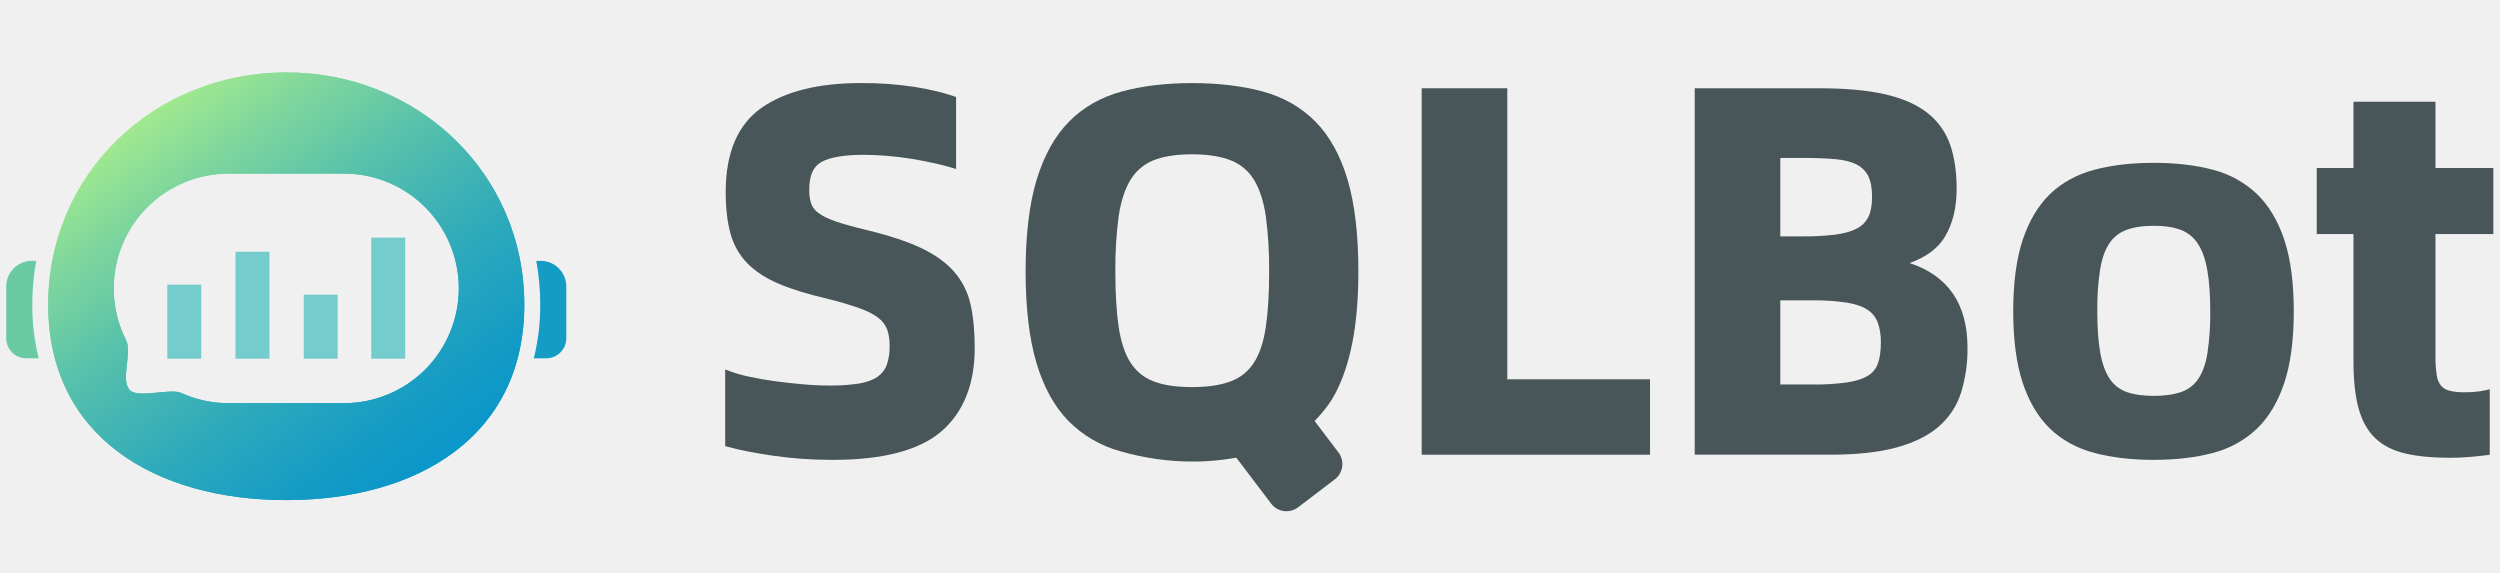
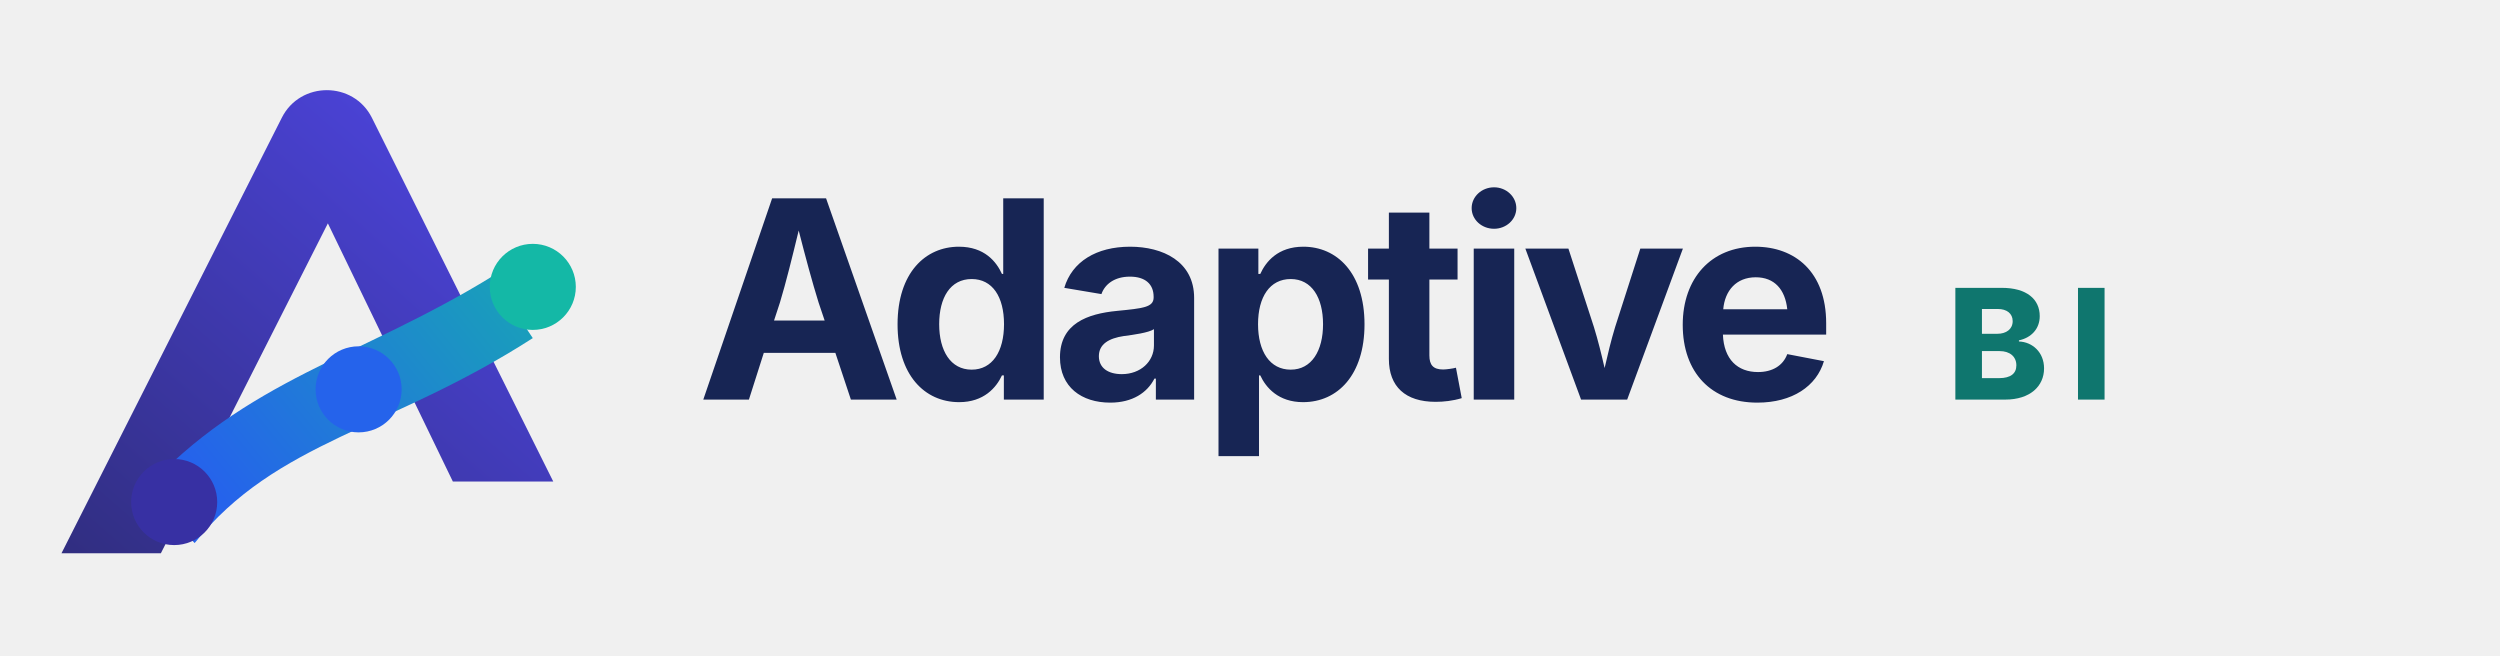
- <svg xmlns="http://www.w3.org/2000/svg" width="131" height="30" viewBox="0 0 131 30" fill="none">
-   <g clip-path="url(#clip0_477_6686)">
-     <path d="M28.333 13.669H28.102C28.24 14.427 28.309 15.196 28.308 15.967C28.313 16.913 28.201 17.856 27.973 18.775H28.624C28.902 18.775 29.169 18.664 29.366 18.467C29.563 18.27 29.674 18.003 29.674 17.725V15.01C29.674 14.834 29.639 14.659 29.572 14.497C29.504 14.334 29.405 14.186 29.281 14.062C29.156 13.937 29.009 13.838 28.846 13.771C28.683 13.704 28.509 13.669 28.333 13.669Z" fill="#149CC5" />
-     <path d="M1.692 15.967C1.691 15.196 1.76 14.427 1.898 13.669H1.667C1.312 13.669 0.971 13.81 0.719 14.062C0.468 14.313 0.326 14.654 0.326 15.01V17.725C0.326 18.003 0.437 18.27 0.634 18.467C0.831 18.664 1.098 18.775 1.376 18.775H2.027C1.799 17.856 1.687 16.913 1.692 15.967Z" fill="#69CAA4" />
-     <path d="M15 3.795C8.111 3.795 2.526 9.077 2.526 15.966C2.526 22.856 8.111 26.205 15 26.205C21.889 26.205 27.474 22.856 27.474 15.967C27.474 9.078 21.889 3.795 15 3.795ZM18.026 21.125H11.973C11.117 21.127 10.27 20.944 9.49 20.59C8.926 20.334 7.282 20.872 6.827 20.463C6.276 19.968 6.944 18.494 6.606 17.827C6.179 16.985 5.958 16.055 5.959 15.111C5.959 13.516 6.593 11.986 7.721 10.858C8.848 9.73 10.378 9.097 11.973 9.097H18.026C19.621 9.097 21.151 9.73 22.279 10.858C23.407 11.986 24.041 13.516 24.041 15.111C24.041 15.901 23.885 16.683 23.583 17.413C23.281 18.142 22.838 18.805 22.279 19.364C21.721 19.922 21.058 20.365 20.328 20.668C19.599 20.97 18.816 21.126 18.027 21.126L18.026 21.125Z" fill="url(#paint0_linear_477_6686)" />
-     <path d="M15 3.795C8.111 3.795 2.526 9.077 2.526 15.966C2.526 22.856 8.111 26.205 15 26.205C21.889 26.205 27.474 22.856 27.474 15.967C27.474 9.078 21.889 3.795 15 3.795ZM18.026 21.125H11.973C11.117 21.127 10.27 20.944 9.49 20.59C8.926 20.334 7.282 20.872 6.827 20.463C6.276 19.968 6.944 18.494 6.606 17.827C6.179 16.985 5.958 16.055 5.959 15.111C5.959 13.516 6.593 11.986 7.721 10.858C8.848 9.73 10.378 9.097 11.973 9.097H18.026C19.621 9.097 21.151 9.73 22.279 10.858C23.407 11.986 24.041 13.516 24.041 15.111C24.041 15.901 23.885 16.683 23.583 17.413C23.281 18.142 22.838 18.805 22.279 19.364C21.721 19.922 21.058 20.365 20.328 20.668C19.599 20.97 18.816 21.126 18.027 21.126L18.026 21.125Z" fill="url(#paint1_linear_477_6686)" />
-     <path d="M10.546 14.915H8.767V18.795H10.546V14.915Z" fill="#75CCCC" />
-     <path d="M14.12 13.193H12.341V18.795H14.12V13.193Z" fill="#75CCCC" />
-     <path d="M17.694 15.438H15.915V18.795H17.694V15.438Z" fill="#75CCCC" />
-     <path d="M21.233 12.452H19.454V18.795H21.233V12.452Z" fill="#75CCCC" />
-     <path d="M49.986 14.226C49.565 13.748 48.979 13.331 48.246 12.986C47.523 12.648 46.586 12.338 45.46 12.065C44.78 11.904 44.225 11.75 43.811 11.608C43.406 11.471 43.096 11.32 42.887 11.161C42.712 11.039 42.578 10.866 42.503 10.666C42.432 10.43 42.399 10.184 42.404 9.937C42.404 9.206 42.609 8.735 43.029 8.496C43.477 8.242 44.226 8.113 45.255 8.113C45.644 8.113 46.063 8.131 46.5 8.167C46.936 8.203 47.373 8.257 47.799 8.328C48.229 8.4 48.627 8.477 48.981 8.557C49.333 8.636 49.629 8.712 49.862 8.784L50.099 8.856V5.086L49.977 5.042C49.462 4.858 48.782 4.696 47.954 4.559C47.007 4.414 46.05 4.345 45.093 4.353C42.879 4.353 41.134 4.789 39.907 5.648C38.66 6.522 38.027 8.002 38.027 10.046C38.027 10.909 38.111 11.647 38.278 12.24C38.436 12.826 38.741 13.362 39.163 13.797C39.576 14.22 40.129 14.581 40.808 14.869C41.474 15.153 42.327 15.416 43.341 15.652C43.926 15.792 44.503 15.962 45.07 16.162C45.491 16.317 45.82 16.489 46.047 16.674C46.247 16.829 46.401 17.036 46.491 17.272C46.581 17.55 46.623 17.841 46.616 18.133C46.625 18.471 46.574 18.807 46.465 19.127C46.372 19.38 46.201 19.596 45.978 19.746C45.739 19.911 45.417 20.028 45.022 20.096C44.516 20.173 44.005 20.208 43.494 20.202C43.013 20.202 42.522 20.179 42.034 20.134C41.543 20.09 41.058 20.036 40.593 19.973C40.127 19.91 39.686 19.833 39.279 19.744C38.929 19.672 38.585 19.575 38.248 19.453L38 19.36V23.374L38.134 23.412C38.718 23.576 39.514 23.733 40.501 23.878C41.546 24.028 42.601 24.101 43.657 24.097C46.273 24.097 48.182 23.594 49.331 22.601C50.488 21.601 51.075 20.134 51.075 18.242C51.075 17.346 51.001 16.57 50.853 15.934C50.712 15.301 50.413 14.713 49.986 14.226Z" fill="#485559" />
-     <path d="M68.931 6.375C68.189 5.623 67.259 5.091 66.166 4.794C65.088 4.502 63.842 4.353 62.46 4.353C61.096 4.353 59.859 4.502 58.782 4.794C57.688 5.091 56.758 5.623 56.016 6.375C55.276 7.126 54.705 8.151 54.319 9.423C53.936 10.683 53.742 12.298 53.742 14.225C53.742 16.134 53.931 17.74 54.305 18.999C54.681 20.27 55.243 21.296 55.975 22.047C56.726 22.81 57.666 23.36 58.698 23.642C59.965 24.012 61.28 24.196 62.6 24.185C64.272 24.185 67.182 23.705 68.413 22.524C68.968 21.992 69.53 21.428 69.938 20.676C70.342 19.93 70.654 19.013 70.864 17.951C71.073 16.894 71.179 15.64 71.179 14.225C71.179 12.299 70.99 10.684 70.616 9.423C70.239 8.152 69.672 7.127 68.931 6.375ZM60.417 8.411C60.935 8.195 61.622 8.086 62.46 8.086C63.299 8.086 63.991 8.196 64.517 8.412C65.018 8.613 65.44 8.973 65.717 9.436C66.01 9.919 66.216 10.558 66.329 11.335C66.455 12.293 66.513 13.259 66.504 14.226C66.504 15.368 66.445 16.345 66.329 17.129C66.216 17.897 66.011 18.521 65.719 18.985C65.437 19.435 65.016 19.781 64.52 19.97C63.993 20.178 63.3 20.283 62.46 20.283C61.621 20.283 60.933 20.178 60.415 19.971C59.924 19.779 59.508 19.433 59.229 18.985C58.937 18.521 58.731 17.896 58.618 17.129C58.503 16.348 58.444 15.371 58.444 14.226C58.434 13.259 58.492 12.293 58.618 11.335C58.732 10.558 58.938 9.919 59.23 9.436C59.505 8.975 59.922 8.615 60.417 8.411Z" fill="#485559" />
-     <path d="M78.982 4.625H74.496V23.826H86.461V19.875H78.982V4.625Z" fill="#485559" />
-     <path d="M100.062 13.785C100.92 13.478 101.539 13.021 101.905 12.421C102.318 11.743 102.528 10.889 102.528 9.883C102.528 9.017 102.415 8.248 102.193 7.598C101.968 6.938 101.557 6.357 101.009 5.926C100.457 5.486 99.707 5.155 98.782 4.941C97.868 4.731 96.705 4.625 95.327 4.625H88.803V23.826H95.896C97.278 23.826 98.443 23.7 99.358 23.453C100.283 23.203 101.032 22.834 101.584 22.356C102.136 21.88 102.545 21.259 102.763 20.563C102.995 19.802 103.107 19.01 103.097 18.214C103.097 15.929 102.076 14.441 100.062 13.785ZM97.899 11.375C97.769 11.634 97.559 11.844 97.3 11.973C97.013 12.125 96.637 12.233 96.183 12.293C95.62 12.36 95.054 12.391 94.487 12.386H93.289V8.276H94.487C95.143 8.276 95.721 8.299 96.204 8.343C96.665 8.386 97.037 8.484 97.311 8.634C97.565 8.766 97.771 8.976 97.899 9.233C98.03 9.495 98.096 9.86 98.096 10.318C98.096 10.757 98.03 11.112 97.899 11.375ZM93.289 15.739H95.002C95.599 15.731 96.196 15.771 96.787 15.859C97.246 15.935 97.609 16.062 97.865 16.237C98.106 16.395 98.291 16.626 98.393 16.896C98.51 17.233 98.566 17.587 98.557 17.943C98.557 18.407 98.502 18.786 98.393 19.072C98.294 19.336 98.106 19.558 97.861 19.698C97.594 19.857 97.229 19.973 96.776 20.041C96.188 20.119 95.595 20.155 95.002 20.147H93.289V15.739Z" fill="#485559" />
-     <path d="M118.254 10.157C117.602 9.545 116.806 9.109 115.939 8.891C115.041 8.653 114.005 8.532 112.857 8.532C111.71 8.532 110.669 8.653 109.762 8.891C108.842 9.133 108.058 9.559 107.433 10.157C106.808 10.755 106.324 11.565 105.99 12.566C105.661 13.557 105.493 14.818 105.493 16.314C105.493 17.811 105.661 19.072 105.99 20.063C106.324 21.065 106.809 21.875 107.433 22.472C108.058 23.07 108.842 23.496 109.762 23.738C110.669 23.976 111.71 24.097 112.857 24.097C114.005 24.097 115.041 23.976 115.939 23.738C116.806 23.52 117.603 23.084 118.254 22.472C118.878 21.875 119.364 21.064 119.697 20.063C120.027 19.072 120.194 17.811 120.194 16.314C120.194 14.818 120.027 13.556 119.697 12.566C119.364 11.565 118.878 10.755 118.254 10.157ZM114.299 20.537C113.915 20.674 113.43 20.744 112.857 20.744C112.284 20.744 111.804 20.674 111.43 20.538C111.073 20.411 110.767 20.174 110.556 19.86C110.328 19.53 110.161 19.075 110.057 18.507C109.951 17.924 109.898 17.186 109.898 16.314C109.888 15.58 109.937 14.846 110.045 14.119C110.139 13.552 110.302 13.093 110.53 12.754C110.743 12.43 111.055 12.183 111.418 12.05C111.802 11.905 112.287 11.831 112.857 11.831C113.427 11.831 113.906 11.904 114.281 12.049C114.639 12.187 114.945 12.434 115.157 12.754C115.386 13.093 115.554 13.554 115.657 14.122C115.763 14.706 115.817 15.443 115.817 16.315C115.826 17.049 115.777 17.783 115.67 18.51C115.575 19.077 115.412 19.532 115.185 19.86C114.971 20.176 114.66 20.414 114.299 20.538V20.537Z" fill="#485559" />
-     <path d="M130.652 12.265V8.804H127.618V5.33H123.322V8.804H121.398V12.265H123.322V18.947C123.322 19.919 123.41 20.738 123.585 21.383C123.765 22.046 124.06 22.577 124.462 22.96C124.865 23.344 125.399 23.615 126.051 23.766C126.686 23.913 127.47 23.988 128.382 23.988C128.711 23.988 129.044 23.974 129.373 23.947C129.696 23.92 130.008 23.888 130.302 23.851L130.463 23.831V20.397L130.237 20.45C129.867 20.527 129.491 20.561 129.114 20.554C128.848 20.561 128.583 20.532 128.325 20.466C128.16 20.424 128.011 20.331 127.901 20.2C127.781 20.039 127.706 19.849 127.683 19.649C127.634 19.309 127.612 18.965 127.618 18.621V12.265L130.652 12.265Z" fill="#485559" />
-     <path d="M69.943 25.119L68.02 26.583C67.915 26.663 67.795 26.721 67.667 26.755C67.539 26.789 67.406 26.797 67.275 26.779C67.144 26.761 67.018 26.718 66.903 26.651C66.789 26.584 66.689 26.495 66.609 26.39L64.382 23.454C64.22 23.241 64.15 22.973 64.186 22.708C64.222 22.443 64.362 22.203 64.574 22.041L66.497 20.578C66.71 20.417 66.978 20.346 67.242 20.382C67.507 20.418 67.746 20.558 67.908 20.771L70.135 23.707C70.215 23.812 70.274 23.932 70.307 24.06C70.341 24.189 70.349 24.322 70.331 24.453C70.313 24.584 70.27 24.711 70.203 24.825C70.137 24.939 70.048 25.04 69.943 25.12V25.119Z" fill="#485559" />
+ <svg xmlns="http://www.w3.org/2000/svg" viewBox="0 0 244 64" role="img" aria-label="一言SQL">
+   <defs>
+     <linearGradient id="a" x1="6" y1="55" x2="47" y2="8" gradientUnits="userSpaceOnUse">
+       <stop stop-color="#312E81" />
+       <stop offset="1" stop-color="#4F46E5" />
+     </linearGradient>
+     <linearGradient id="b" x1="20" y1="49" x2="58" y2="18" gradientUnits="userSpaceOnUse">
+       <stop stop-color="#2563EB" />
+       <stop offset="1" stop-color="#14B8A6" />
+     </linearGradient>
+   </defs>
+   <g transform="translate(2)">
+     <path fill="url(#a)" d="M4 54 25.5 11.5c1.8-3.6 7-3.6 8.8 0L52 47h-9.8L30 21.8 13.7 54H4Z" />
+     <path fill="url(#b)" d="M12 48c10-11 21-13 34-21l4 6C36 42 25 43 17 53l-5-5Z" />
+     <circle cx="15" cy="49" r="4.2" fill="#3730A3" />
+     <circle cx="33" cy="38" r="4.2" fill="#2563EB" />
+     <circle cx="50" cy="28" r="4.2" fill="#14B8A6" />
  </g>
-   <defs>
-     <linearGradient id="paint0_linear_477_6686" x1="6.65" y1="4.441" x2="25.099" y2="29.249" gradientUnits="userSpaceOnUse">
-       <stop stop-color="#B2F288" />
-       <stop offset="0.181" stop-color="#80D79C" />
-       <stop offset="0.371" stop-color="#52BEAD" />
-       <stop offset="0.554" stop-color="#2FAABB" />
-       <stop offset="0.724" stop-color="#159CC5" />
-       <stop offset="0.878" stop-color="#0594CB" />
-       <stop offset="1" stop-color="#0091CD" />
-     </linearGradient>
-     <linearGradient id="paint1_linear_477_6686" x1="6.65" y1="4.441" x2="25.099" y2="29.249" gradientUnits="userSpaceOnUse">
-       <stop stop-color="#B2F288" />
-       <stop offset="0.181" stop-color="#80D79C" />
-       <stop offset="0.371" stop-color="#52BEAD" />
-       <stop offset="0.554" stop-color="#2FAABB" />
-       <stop offset="0.724" stop-color="#159CC5" />
-       <stop offset="0.878" stop-color="#0594CB" />
-       <stop offset="1" stop-color="#0091CD" />
-     </linearGradient>
-     <clipPath id="clip0_477_6686">
-       <rect width="131" height="30" fill="white" />
-     </clipPath>
-   </defs>
+   <text x="68" y="39" fill="#172554" font-family="Inter,Segoe UI,Arial,sans-serif" font-size="27" font-weight="750" letter-spacing="-1">Adaptive</text>
+   <text x="190" y="39" fill="#0F766E" font-family="Inter,Segoe UI,Arial,sans-serif" font-size="15" font-weight="800" letter-spacing="2">BI</text>
</svg>
